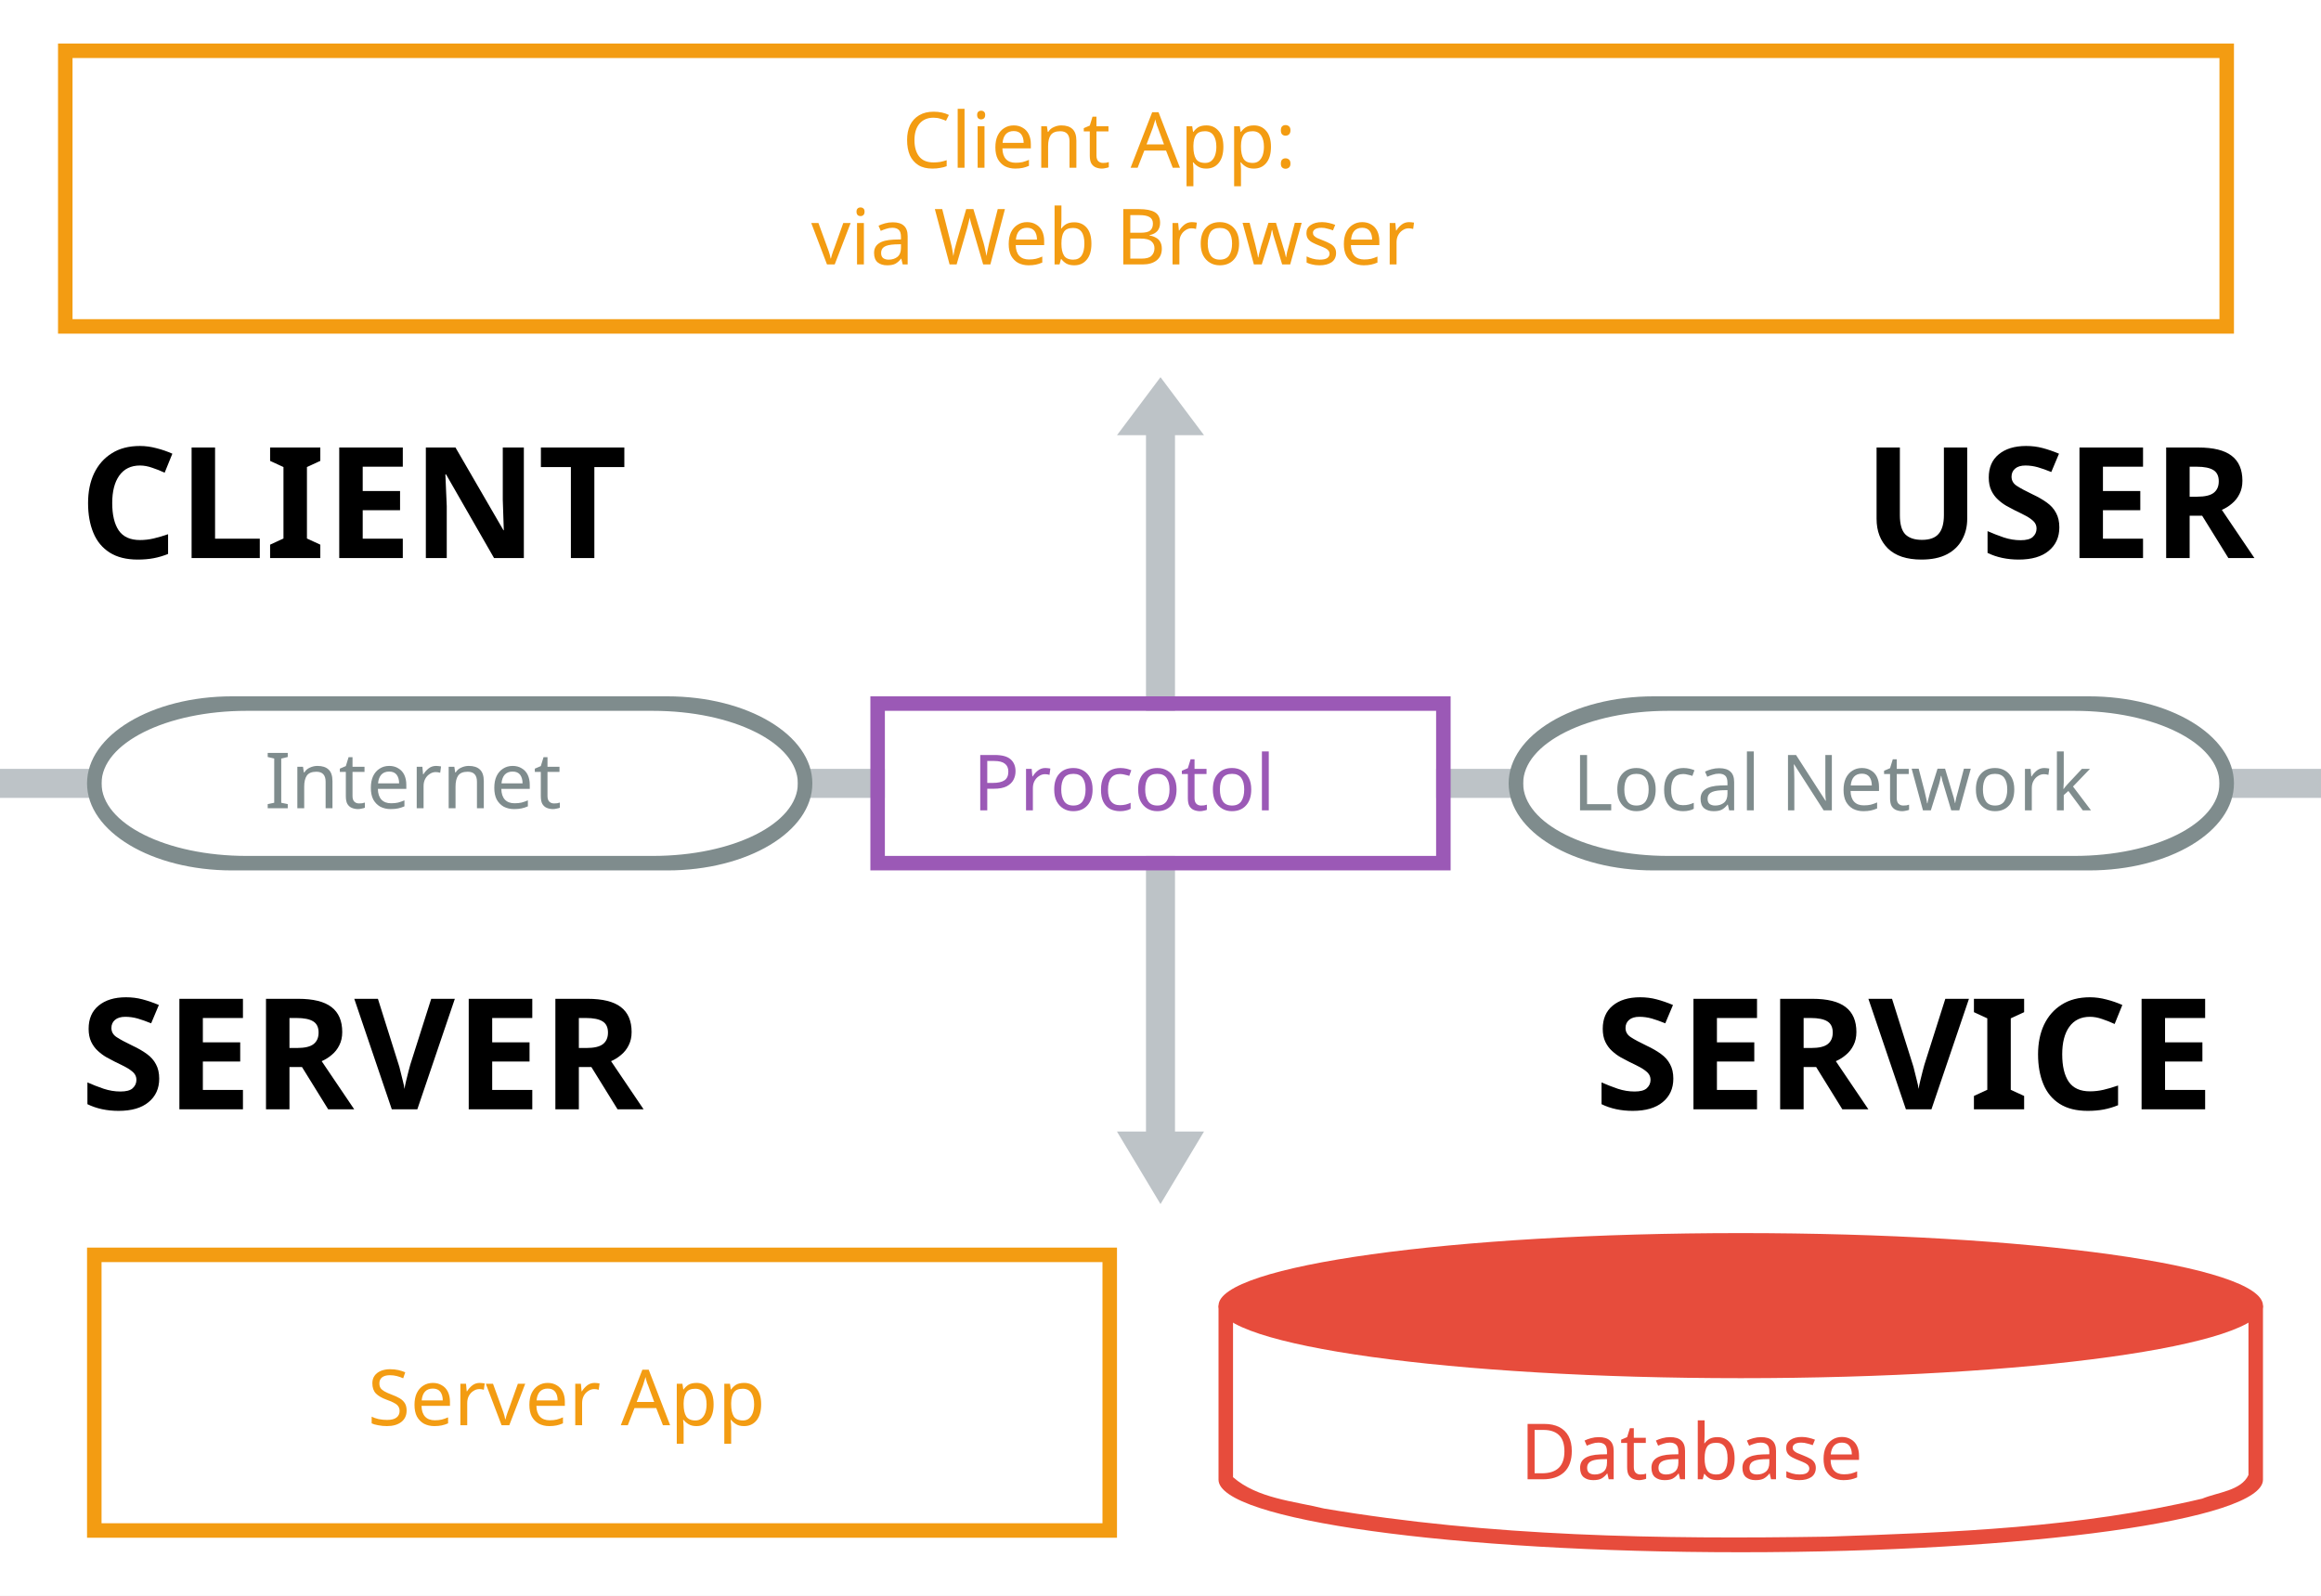
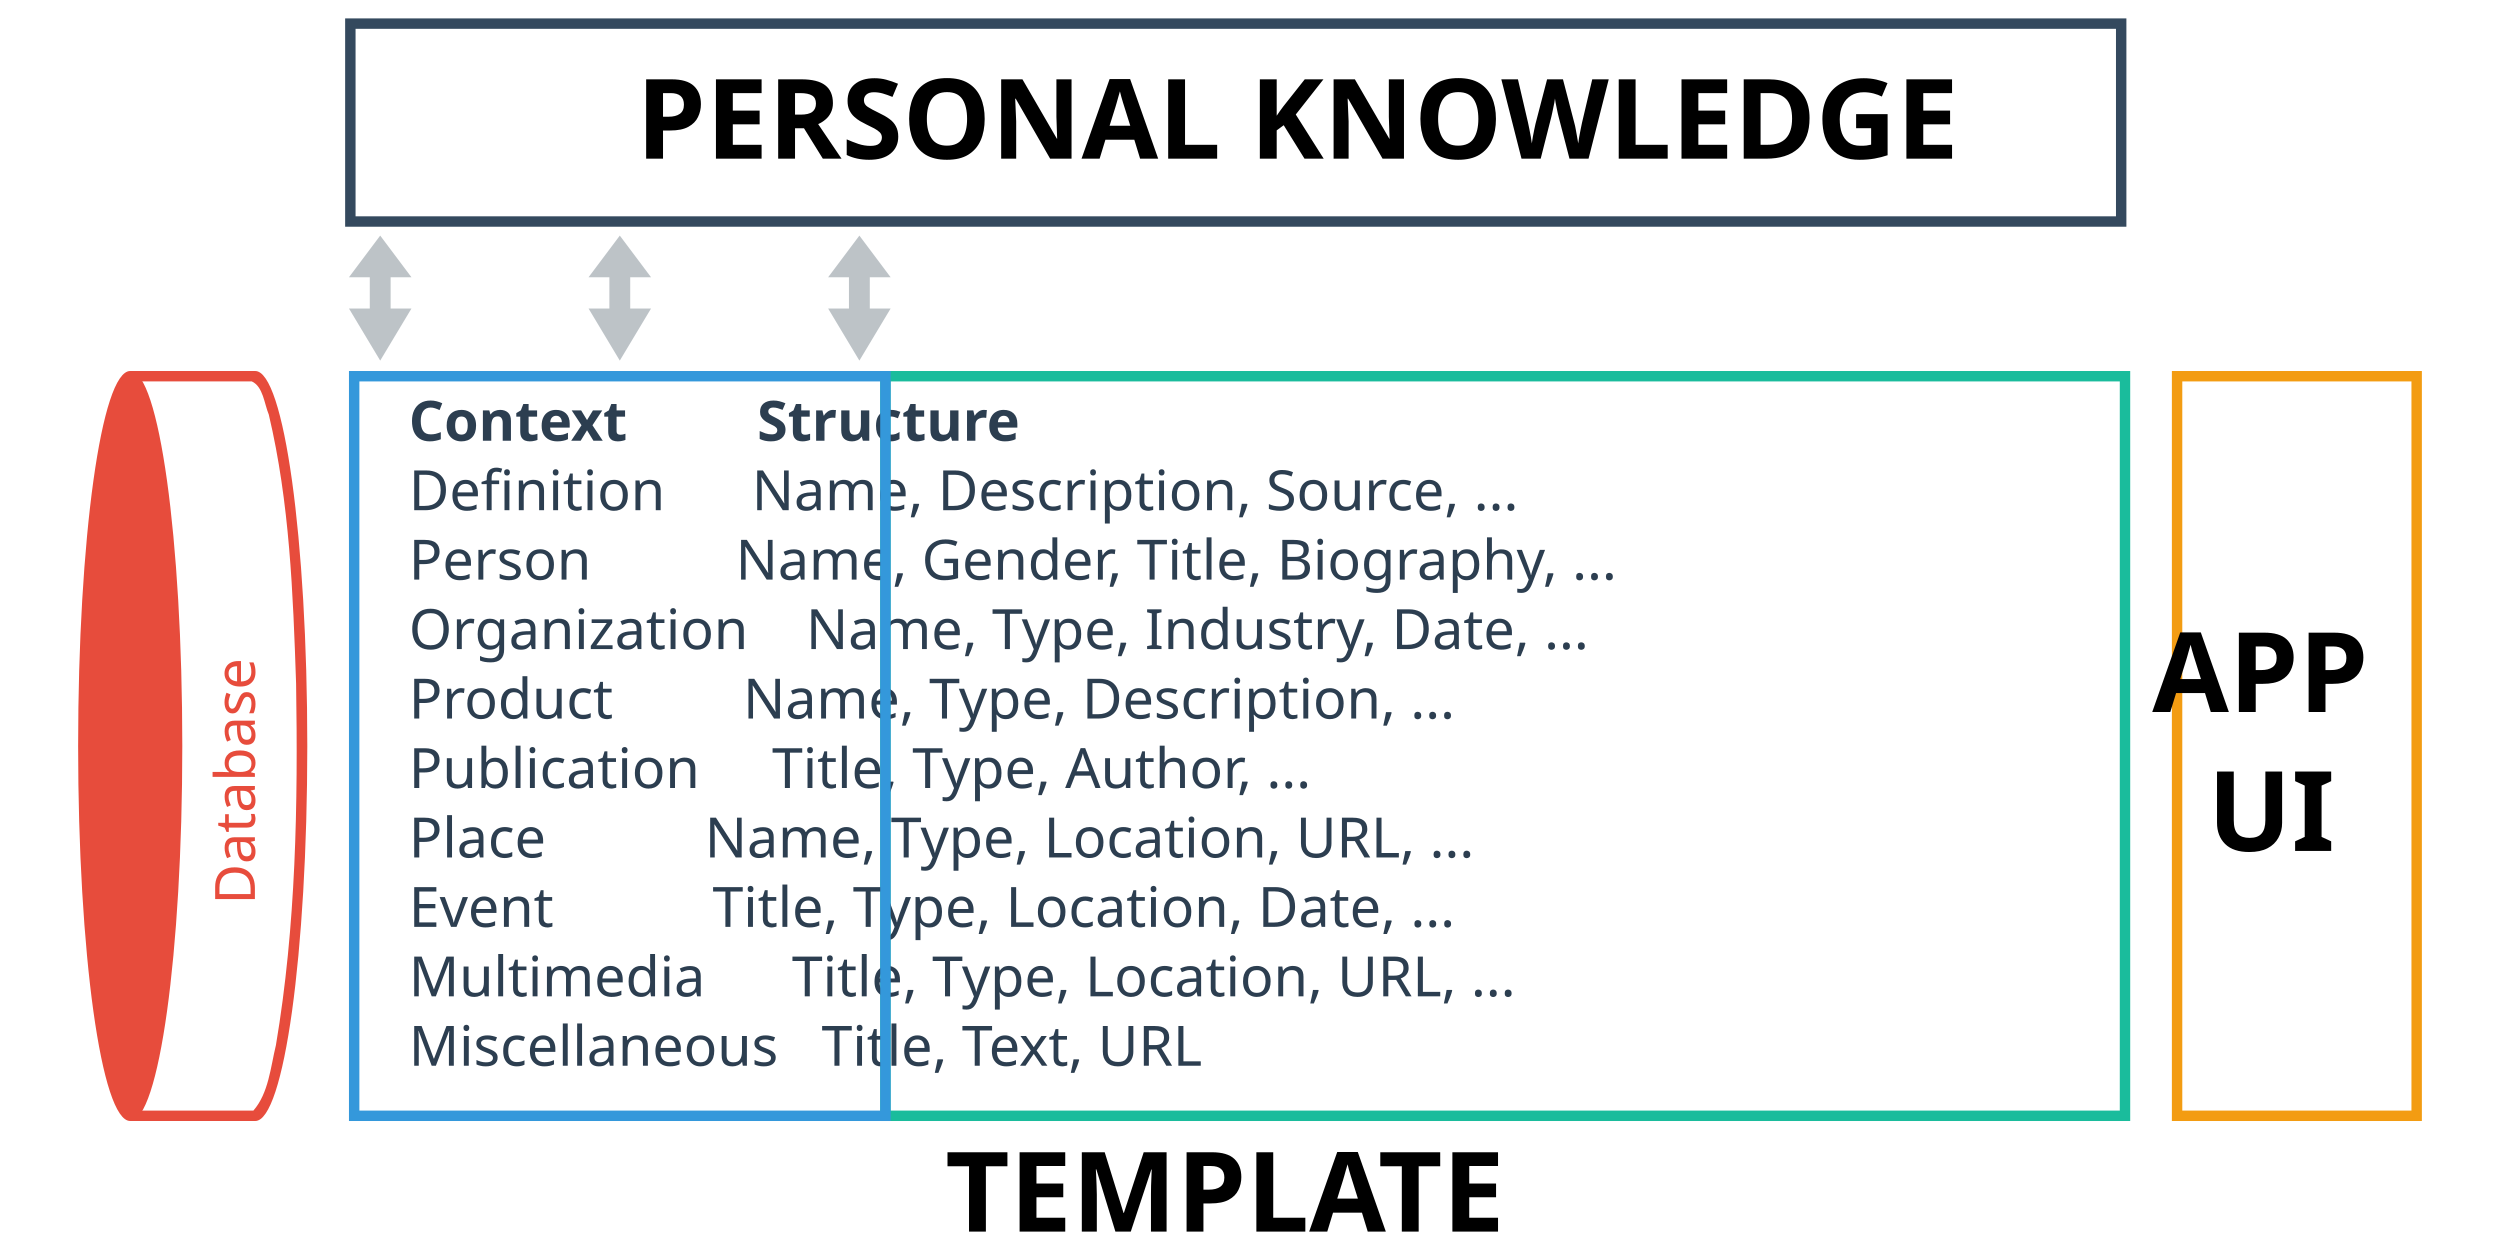
- <svg xmlns="http://www.w3.org/2000/svg" width="800" height="550" viewBox="0 0 211.667 145.521" id="svg2" version="1.1">
+ <svg xmlns="http://www.w3.org/2000/svg" width="1200" height="600" viewBox="0 0 317.5 158.75" id="svg2" version="1.1">
  <defs id="defs4">
    <marker orient="auto" refY="0" refX="0" id="TriangleInS" style="overflow:visible">
      <path id="path4570" d="m 5.77,0 -8.65,5 0,-10 8.65,5 z" style="fill-rule:evenodd;stroke:#000000;stroke-width:1pt" transform="scale(-0.2)" />
    </marker>
    <marker orient="auto" refY="0" refX="0" id="TriangleOutS" style="overflow:visible">
      <path id="path4579" d="m 5.77,0 -8.65,5 0,-10 8.65,5 z" style="fill:#000000;fill-opacity:1;fill-rule:evenodd;stroke:#000000;stroke-width:1pt;stroke-opacity:1" transform="scale(0.2)" />
    </marker>
    <marker orient="auto" refY="0" refX="0" id="TriangleOutM" style="overflow:visible">
      <path id="path4576" d="m 5.77,0 -8.65,5 0,-10 8.65,5 z" style="fill:#000000;fill-opacity:1;fill-rule:evenodd;stroke:#000000;stroke-width:1pt;stroke-opacity:1" transform="scale(0.4)" />
    </marker>
    <marker style="overflow:visible" id="marker8188" refX="0" refY="0" orient="auto">
      <path transform="scale(-0.2)" style="fill:#000000;fill-opacity:1;fill-rule:evenodd;stroke:#000000;stroke-width:1pt;stroke-opacity:1" d="m 5.77,0 -8.65,5 0,-10 8.65,5 z" id="path8190" />
    </marker>
    <marker orient="auto" refY="0" refX="0" id="marker7890" style="overflow:visible">
      <path id="path7892" style="fill:#000000;fill-opacity:1;fill-rule:evenodd;stroke:#000000;stroke-width:0.625;stroke-linejoin:round;stroke-opacity:1" d="M 8.719,4.034 -2.207,0.016 8.719,-4.002 c -1.745,2.372 -1.735,5.617 -6e-7,8.035 z" transform="matrix(-0.3,0,0,-0.3,0.69,0)" />
    </marker>
    <marker orient="auto" refY="0" refX="0" id="marker7748" style="overflow:visible">
      <path id="path7750" style="fill:#000000;fill-opacity:1;fill-rule:evenodd;stroke:#000000;stroke-width:0.625;stroke-linejoin:round;stroke-opacity:1" d="M 8.719,4.034 -2.207,0.016 8.719,-4.002 c -1.745,2.372 -1.735,5.617 -6e-7,8.035 z" transform="matrix(-0.3,0,0,-0.3,0.69,0)" />
    </marker>
    <marker orient="auto" refY="0" refX="0" id="Arrow2Send" style="overflow:visible">
      <path id="path4464" style="fill:#000000;fill-opacity:1;fill-rule:evenodd;stroke:#000000;stroke-width:0.625;stroke-linejoin:round;stroke-opacity:1" d="M 8.719,4.034 -2.207,0.016 8.719,-4.002 c -1.745,2.372 -1.735,5.617 -6e-7,8.035 z" transform="matrix(-0.3,0,0,-0.3,0.69,0)" />
    </marker>
    <marker style="overflow:visible" id="marker7472" refX="0" refY="0" orient="auto">
      <path transform="scale(-0.2)" style="fill:#000000;fill-opacity:1;fill-rule:evenodd;stroke:#000000;stroke-width:1pt;stroke-opacity:1" d="m 5.77,0 -8.65,5 0,-10 8.65,5 z" id="path7474" />
    </marker>
    <marker style="overflow:visible" id="marker7198" refX="0" refY="0" orient="auto">
      <path transform="scale(-0.2)" style="fill:#000000;fill-opacity:1;fill-rule:evenodd;stroke:#000000;stroke-width:1pt;stroke-opacity:1" d="m 5.77,0 -8.65,5 0,-10 8.65,5 z" id="path7200" />
    </marker>
    <marker orient="auto" refY="0" refX="0" id="marker6718" style="overflow:visible">
      <path id="path6720" d="M 0,0 5,-5 -12.5,0 5,5 0,0 Z" style="fill:#000000;fill-opacity:1;fill-rule:evenodd;stroke:#000000;stroke-width:1pt;stroke-opacity:1" transform="matrix(0.8,0,0,0.8,10,0)" />
    </marker>
    <marker orient="auto" refY="0" refX="0" id="EmptyTriangleInS" style="overflow:visible">
      <path id="path4588" d="m 5.77,0 -8.65,5 0,-10 8.65,5 z" style="fill:#ffffff;fill-rule:evenodd;stroke:#000000;stroke-width:1pt;stroke-opacity:1" transform="matrix(-0.2,0,0,-0.2,0.6,0)" />
    </marker>
    <marker orient="auto" refY="0" refX="0" id="marker5536" style="overflow:visible">
      <path id="path5538" d="M 0,0 5,-5 -12.5,0 5,5 0,0 Z" style="fill:#000000;fill-opacity:1;fill-rule:evenodd;stroke:#000000;stroke-width:1pt;stroke-opacity:1" transform="matrix(0.2,0,0,0.2,1.2,0)" />
    </marker>
    <marker orient="auto" refY="0" refX="0" id="Arrow1Mstart" style="overflow:visible">
      <path id="path4437" d="M 0,0 5,-5 -12.5,0 5,5 0,0 Z" style="fill:#000000;fill-opacity:1;fill-rule:evenodd;stroke:#000000;stroke-width:1pt;stroke-opacity:1" transform="matrix(0.4,0,0,0.4,4,0)" />
    </marker>
    <marker orient="auto-start-reverse" refY="3" refX="5" id="marker5158">
      <path id="path5160" d="M 10,3 0,6 0,0 Z" style="fill:context-stroke;stroke:#000000;stroke-opacity:1" />
    </marker>
    <marker orient="auto-start-reverse" refY="3" refX="5" id="ExperimentalArrow">
      <path id="path4684" d="M 10,3 0,6 0,0 Z" style="fill:context-stroke;stroke:#007ba7;stroke-opacity:1" />
    </marker>
    <marker orient="auto" refY="0" refX="0" id="marker4970" style="overflow:visible">
      <path id="path4972" d="M 0,0 5,-5 -12.5,0 5,5 0,0 Z" style="fill:#007ba7;fill-opacity:1;fill-rule:evenodd;stroke:#007ba7;stroke-width:1pt;stroke-opacity:1" transform="matrix(0.8,0,0,0.8,10,0)" />
    </marker>
    <marker orient="auto" refY="0" refX="0" id="Arrow1Send" style="overflow:visible">
      <path id="path4446" d="M 0,0 5,-5 -12.5,0 5,5 0,0 Z" style="fill:#000000;fill-opacity:1;fill-rule:evenodd;stroke:#000000;stroke-width:1pt;stroke-opacity:1" transform="matrix(-0.2,0,0,-0.2,-1.2,0)" />
    </marker>
    <marker orient="auto" refY="0" refX="0" id="Arrow2Lstart" style="overflow:visible">
      <path id="path4449" style="fill:#007ba7;fill-opacity:1;fill-rule:evenodd;stroke:#007ba7;stroke-width:0.625;stroke-linejoin:round;stroke-opacity:1" d="M 8.719,4.034 -2.207,0.016 8.719,-4.002 c -1.745,2.372 -1.735,5.617 -6e-7,8.035 z" transform="matrix(1.1,0,0,1.1,1.1,0)" />
    </marker>
    <marker orient="auto" refY="0" refX="0" id="marker4776" style="overflow:visible">
      <path id="path4778" d="M 0,0 5,-5 -12.5,0 5,5 0,0 Z" style="fill:#007ba7;fill-opacity:1;fill-rule:evenodd;stroke:#007ba7;stroke-width:1pt;stroke-opacity:1" transform="matrix(0.8,0,0,0.8,10,0)" />
    </marker>
    <marker orient="auto" refY="0" refX="0" id="marker4748" style="overflow:visible">
      <path id="path4750" d="M 0,0 5,-5 -12.5,0 5,5 0,0 Z" style="fill:#007ba7;fill-opacity:1;fill-rule:evenodd;stroke:#007ba7;stroke-width:1pt;stroke-opacity:1" transform="matrix(0.8,0,0,0.8,10,0)" />
    </marker>
    <marker orient="auto" refY="0" refX="0" id="Arrow1Sstart" style="overflow:visible">
      <path id="path4443" d="M 0,0 5,-5 -12.5,0 5,5 0,0 Z" style="fill:#007ba7;fill-opacity:1;fill-rule:evenodd;stroke:#007ba7;stroke-width:1pt;stroke-opacity:1" transform="matrix(0.2,0,0,0.2,1.2,0)" />
    </marker>
    <marker orient="auto" refY="0" refX="0" id="Arrow1Lstart" style="overflow:visible">
      <path id="path4431" d="M 0,0 5,-5 -12.5,0 5,5 0,0 Z" style="fill:#007ba7;fill-opacity:1;fill-rule:evenodd;stroke:#007ba7;stroke-width:1pt;stroke-opacity:1" transform="matrix(0.8,0,0,0.8,10,0)" />
    </marker>
  </defs>
-   <g id="layer2" style="display:inline" transform="translate(0,-277.8125)">
-     <rect style="display:inline;opacity:1;fill:#ffffff;fill-opacity:1;fill-rule:nonzero;stroke:none;stroke-width:17.751;stroke-linecap:butt;stroke-linejoin:miter;stroke-miterlimit:4;stroke-dasharray:none;stroke-dashoffset:0;stroke-opacity:1" id="rect10940" width="211.667" height="145.521" x="7.1444424e-07" y="277.812" />
+   <g id="layer2" style="display:inline" transform="translate(0,-264.5833)">
+     <rect style="display:inline;opacity:1;fill:#ffffff;fill-opacity:1;fill-rule:nonzero;stroke:none;stroke-width:22.708;stroke-linecap:butt;stroke-linejoin:miter;stroke-miterlimit:4;stroke-dasharray:none;stroke-dashoffset:0;stroke-opacity:1" id="rect10940" width="317.5" height="158.75" x="4.9999999e-06" y="264.583" />
  </g>
-   <g id="layer1" transform="translate(0,-151.4792)" style="display:inline">
-     <g style="display:inline" id="g4931-3" transform="translate(97.89583,50.27087)" />
-     <g id="g10187" transform="translate(-50.27083,-26.45836)" style="fill:#e74c3c" />
+   <g id="layer1" transform="translate(0,-138.25)" style="display:inline">
    <flowRoot xml:space="preserve" id="flowRoot10127" style="font-style:normal;font-weight:normal;font-size:20px;line-height:125%;font-family:Sans;letter-spacing:0px;word-spacing:0px;fill:#000000;fill-opacity:1;stroke:none;stroke-width:1px;stroke-linecap:butt;stroke-linejoin:miter;stroke-opacity:1" transform="translate(8.3333332e-7,103.1876)">
      <flowRegion id="flowRegion10129">
        <rect id="rect10131" width="142.562" height="254.69" x="217.443" y="920.309" />
      </flowRegion>
      <flowPara id="flowPara10133" />
    </flowRoot>
-     <g id="g9845" transform="translate(1.165494,187.0009)" style="fill:#f39c12">
-       <text xml:space="preserve" style="font-style:normal;font-variant:normal;font-weight:normal;font-stretch:normal;font-size:4.939px;line-height:125%;font-family:'Open Sans';-inkscape-font-specification:'Open Sans';letter-spacing:0px;word-spacing:0px;display:inline;fill:#f39c12;fill-opacity:1;stroke:none;stroke-width:0.265px;stroke-linecap:butt;stroke-linejoin:miter;stroke-opacity:1" x="104.846" y="-20.225" id="text4192-1-4-71-1-3-4-5-3">
-         <tspan id="tspan4350" x="104.846" y="-20.225" style="font-style:normal;font-variant:normal;font-weight:500;font-stretch:normal;font-size:7.056px;font-family:'Source Code Pro';-inkscape-font-specification:'Source Code Pro Medium';text-align:center;text-anchor:middle;fill:#f39c12;stroke-width:0.265px">Client App:</tspan>
-         <tspan id="tspan4354" x="104.846" y="-11.406" style="font-style:normal;font-variant:normal;font-weight:500;font-stretch:normal;font-size:7.056px;font-family:'Source Code Pro';-inkscape-font-specification:'Source Code Pro Medium';text-align:center;text-anchor:middle;fill:#f39c12;stroke-width:0.265px">via Web Browser</tspan>
-       </text>
-       <path id="rect4274-0" d="m 4.126,-31.553 0,26.458 198.438,0 0,-26.458 z m 1.323,1.323 195.792,0 0,23.813 -195.792,0 z" style="color:#000000;font-style:normal;font-variant:normal;font-weight:normal;font-stretch:normal;font-size:medium;line-height:normal;font-family:sans-serif;text-indent:0;text-align:start;text-decoration:none;text-decoration-line:none;text-decoration-style:solid;text-decoration-color:#000000;letter-spacing:normal;word-spacing:normal;text-transform:none;direction:ltr;block-progression:tb;writing-mode:lr-tb;baseline-shift:baseline;text-anchor:start;white-space:normal;shape-padding:0;clip-rule:nonzero;display:inline;overflow:visible;visibility:visible;opacity:1;isolation:auto;mix-blend-mode:normal;color-interpolation:sRGB;color-interpolation-filters:linearRGB;solid-color:#000000;solid-opacity:1;fill:#f39c12;fill-opacity:1;fill-rule:nonzero;stroke:none;stroke-width:1.282;stroke-linecap:butt;stroke-linejoin:miter;stroke-miterlimit:10;stroke-dasharray:none;stroke-dashoffset:0;stroke-opacity:1;color-rendering:auto;image-rendering:auto;shape-rendering:auto;text-rendering:auto;enable-background:accumulate" />
-     </g>
-     <text id="text10511" y="202.367" x="7.218" style="font-style:normal;font-weight:normal;font-size:5.292px;line-height:125%;font-family:Sans;letter-spacing:0px;word-spacing:0px;fill:#000000;fill-opacity:1;stroke:none;stroke-width:0.265px;stroke-linecap:butt;stroke-linejoin:miter;stroke-opacity:1" xml:space="preserve">
-       <tspan style="font-style:normal;font-variant:normal;font-weight:900;font-stretch:normal;font-size:14.111px;font-family:'Source Code Pro';-inkscape-font-specification:'Source Code Pro Heavy';stroke-width:0.265px" y="202.367" x="7.218" id="tspan10513">CLIENT</tspan>
+     <path id="path7112" d="m 48.286,168.17 -3.969,5.292 2.645,0 0,3.969 -2.645,0 3.969,6.615 3.969,-6.615 -2.646,0 1e-5,-3.969 2.646,0 z" style="color:#000000;font-style:normal;font-variant:normal;font-weight:normal;font-stretch:normal;font-size:medium;line-height:normal;font-family:sans-serif;text-indent:0;text-align:start;text-decoration:none;text-decoration-line:none;text-decoration-style:solid;text-decoration-color:#000000;letter-spacing:normal;word-spacing:normal;text-transform:none;direction:ltr;block-progression:tb;writing-mode:lr-tb;baseline-shift:baseline;text-anchor:start;white-space:normal;shape-padding:0;clip-rule:nonzero;display:inline;overflow:visible;visibility:visible;opacity:1;isolation:auto;mix-blend-mode:normal;color-interpolation:sRGB;color-interpolation-filters:linearRGB;solid-color:#000000;solid-opacity:1;fill:#bdc3c7;fill-opacity:1;fill-rule:evenodd;stroke:none;stroke-width:2.646;stroke-linecap:butt;stroke-linejoin:miter;stroke-miterlimit:4;stroke-dasharray:none;stroke-dashoffset:0;stroke-opacity:1;color-rendering:auto;image-rendering:auto;shape-rendering:auto;text-rendering:auto;enable-background:accumulate" />
+     <path style="color:#000000;font-style:normal;font-variant:normal;font-weight:normal;font-stretch:normal;font-size:medium;line-height:normal;font-family:sans-serif;text-indent:0;text-align:start;text-decoration:none;text-decoration-line:none;text-decoration-style:solid;text-decoration-color:#000000;letter-spacing:normal;word-spacing:normal;text-transform:none;direction:ltr;block-progression:tb;writing-mode:lr-tb;baseline-shift:baseline;text-anchor:start;white-space:normal;shape-padding:0;clip-rule:nonzero;display:inline;overflow:visible;visibility:visible;opacity:1;isolation:auto;mix-blend-mode:normal;color-interpolation:sRGB;color-interpolation-filters:linearRGB;solid-color:#000000;solid-opacity:1;fill:#1abc9c;fill-opacity:1;fill-rule:nonzero;stroke:none;stroke-width:1.282;stroke-linecap:butt;stroke-linejoin:miter;stroke-miterlimit:10;stroke-dasharray:none;stroke-dashoffset:0;stroke-opacity:1;color-rendering:auto;image-rendering:auto;shape-rendering:auto;text-rendering:auto;enable-background:accumulate" d="m 111.786,185.368 0,95.25 158.75,0 0,-95.25 z m 1.323,1.323 156.104,0 0,92.604 -156.104,0 z" id="rect4274-0-7-3" />
+     <text id="text4192-1-4-71-1-3-4-5-3" y="194.226" x="51.917" style="font-style:normal;font-variant:normal;font-weight:normal;font-stretch:normal;font-size:4.939px;line-height:125%;font-family:'Open Sans';-inkscape-font-specification:'Open Sans';letter-spacing:0px;word-spacing:0px;display:inline;fill:#2c3e50;fill-opacity:1;stroke:none;stroke-width:0.265px;stroke-linecap:butt;stroke-linejoin:miter;stroke-opacity:1" xml:space="preserve">
+       <tspan style="font-style:normal;font-variant:normal;font-weight:bold;font-stretch:normal;font-size:7.056px;font-family:'Source Code Pro';-inkscape-font-specification:'Source Code Pro Medium';text-align:start;text-anchor:start;fill:#2c3e50;stroke-width:0.265px" y="194.226" x="51.917" id="tspan4369">Context         Structure</tspan>
+       <tspan style="font-style:normal;font-variant:normal;font-weight:normal;font-stretch:normal;font-size:7.056px;font-family:'Source Code Pro';-inkscape-font-specification:'Source Code Pro Medium';text-align:start;text-anchor:start;fill:#2c3e50;stroke-width:0.265px" y="203.045" x="51.917" id="tspan4351">Definition      Name, Description, Source, ...</tspan>
+       <tspan style="font-style:normal;font-variant:normal;font-weight:normal;font-stretch:normal;font-size:7.056px;font-family:'Source Code Pro';-inkscape-font-specification:'Source Code Pro Medium';text-align:start;text-anchor:start;fill:#2c3e50;stroke-width:0.265px" y="211.865" x="51.917" id="tspan4373">Person          Name, Gender, Title, Biography, ...</tspan>
+       <tspan style="font-style:normal;font-variant:normal;font-weight:normal;font-stretch:normal;font-size:7.056px;font-family:'Source Code Pro';-inkscape-font-specification:'Source Code Pro Medium';text-align:start;text-anchor:start;fill:#2c3e50;stroke-width:0.265px" y="220.684" x="51.917" id="tspan4377">Organization    Name, Type, Industry, Date, ...</tspan>
+       <tspan style="font-style:normal;font-variant:normal;font-weight:normal;font-stretch:normal;font-size:7.056px;font-family:'Source Code Pro';-inkscape-font-specification:'Source Code Pro Medium';text-align:start;text-anchor:start;fill:#2c3e50;stroke-width:0.265px" y="229.504" x="51.917" id="tspan4381">Product         Name, Type, Description, ...</tspan>
+       <tspan style="font-style:normal;font-variant:normal;font-weight:normal;font-stretch:normal;font-size:7.056px;font-family:'Source Code Pro';-inkscape-font-specification:'Source Code Pro Medium';text-align:start;text-anchor:start;fill:#2c3e50;stroke-width:0.265px" y="238.323" x="51.917" id="tspan4385">Publication     Title, Type, Author, ...</tspan>
+       <tspan style="font-style:normal;font-variant:normal;font-weight:normal;font-stretch:normal;font-size:7.056px;font-family:'Source Code Pro';-inkscape-font-specification:'Source Code Pro Medium';text-align:start;text-anchor:start;fill:#2c3e50;stroke-width:0.265px" y="247.143" x="51.917" id="tspan4389">Place           Name, Type, Location, URL, ...</tspan>
+       <tspan style="font-style:normal;font-variant:normal;font-weight:normal;font-stretch:normal;font-size:7.056px;font-family:'Source Code Pro';-inkscape-font-specification:'Source Code Pro Medium';text-align:start;text-anchor:start;fill:#2c3e50;stroke-width:0.265px" y="255.962" x="51.917" id="tspan4393">Event           Title, Type, Location, Date, ...</tspan>
+       <tspan style="font-style:normal;font-variant:normal;font-weight:normal;font-stretch:normal;font-size:7.056px;font-family:'Source Code Pro';-inkscape-font-specification:'Source Code Pro Medium';text-align:start;text-anchor:start;fill:#2c3e50;stroke-width:0.265px" y="264.781" x="51.917" id="tspan4397">Multimedia      Title, Type, Location, URL, ...</tspan>
+       <tspan style="font-style:normal;font-variant:normal;font-weight:normal;font-stretch:normal;font-size:7.056px;font-family:'Source Code Pro';-inkscape-font-specification:'Source Code Pro Medium';text-align:start;text-anchor:start;fill:#2c3e50;stroke-width:0.265px" y="273.601" x="51.917" id="tspan4401">Miscellaneous   Title, Text, URL</tspan>
+       <tspan style="font-style:normal;font-variant:normal;font-weight:normal;font-stretch:normal;font-size:7.056px;font-family:'Source Code Pro';-inkscape-font-specification:'Source Code Pro Medium';text-align:start;text-anchor:start;fill:#2c3e50;stroke-width:0.265px" y="282.42" x="51.917" id="tspan4403" />
    </text>
-     <text id="text10511-8" y="252.638" x="7.317" style="font-style:normal;font-weight:normal;font-size:5.292px;line-height:125%;font-family:Sans;letter-spacing:0px;word-spacing:0px;display:inline;fill:#000000;fill-opacity:1;stroke:none;stroke-width:0.265px;stroke-linecap:butt;stroke-linejoin:miter;stroke-opacity:1" xml:space="preserve">
-       <tspan style="font-style:normal;font-variant:normal;font-weight:900;font-stretch:normal;font-size:14.111px;font-family:'Source Code Pro';-inkscape-font-specification:'Source Code Pro Heavy';stroke-width:0.265px" y="252.638" x="7.317" id="tspan10513-8">SERVER</tspan>
-     </text>
-     <text id="text4192-1-4-71-1-3-7-5-0" y="225.375" x="170.288" style="font-style:normal;font-variant:normal;font-weight:normal;font-stretch:normal;font-size:4.939px;line-height:125%;font-family:'Open Sans';-inkscape-font-specification:'Open Sans';letter-spacing:0px;word-spacing:0px;display:inline;fill:#7f8c8d;fill-opacity:1;stroke:none;stroke-width:0.265px;stroke-linecap:butt;stroke-linejoin:miter;stroke-opacity:1" xml:space="preserve">
-       <tspan id="tspan4682-24-4" style="font-style:normal;font-variant:normal;font-weight:500;font-stretch:normal;font-size:7.056px;font-family:'Source Code Pro';-inkscape-font-specification:'Source Code Pro Medium';text-align:center;text-anchor:middle;fill:#7f8c8d;stroke-width:0.265px" y="225.375" x="170.288">Local Network</tspan>
-     </text>
-     <path style="color:#000000;font-style:normal;font-variant:normal;font-weight:normal;font-stretch:normal;font-size:medium;line-height:normal;font-family:sans-serif;text-indent:0;text-align:start;text-decoration:none;text-decoration-line:none;text-decoration-style:solid;text-decoration-color:#000000;letter-spacing:normal;word-spacing:normal;text-transform:none;direction:ltr;block-progression:tb;writing-mode:lr-tb;baseline-shift:baseline;text-anchor:start;white-space:normal;shape-padding:0;clip-rule:nonzero;display:inline;overflow:visible;visibility:visible;opacity:1;isolation:auto;mix-blend-mode:normal;color-interpolation:sRGB;color-interpolation-filters:linearRGB;solid-color:#000000;solid-opacity:1;fill:#bdc3c7;fill-opacity:1;fill-rule:evenodd;stroke:none;stroke-width:2.646;stroke-linecap:butt;stroke-linejoin:miter;stroke-miterlimit:4;stroke-dasharray:none;stroke-dashoffset:0;stroke-opacity:1;color-rendering:auto;image-rendering:auto;shape-rendering:auto;text-rendering:auto;enable-background:accumulate" d="m 2.0909091e-6,221.594 0,2.646 9.26,0 0,-2.646 z m 72.76,0 0,2.646 66.146,0 0,-2.646 z m 129.646,0 0,2.646 9.26,0 0,-2.646 z" id="path3658-2-5-6" />
-     <g id="g9451" style="fill:#bdc3c7" transform="translate(2.0909091e-6,84.66665)">
-       <path style="color:#000000;font-style:normal;font-variant:normal;font-weight:normal;font-stretch:normal;font-size:medium;line-height:normal;font-family:sans-serif;text-indent:0;text-align:start;text-decoration:none;text-decoration-line:none;text-decoration-style:solid;text-decoration-color:#000000;letter-spacing:normal;word-spacing:normal;text-transform:none;direction:ltr;block-progression:tb;writing-mode:lr-tb;baseline-shift:baseline;text-anchor:start;white-space:normal;shape-padding:0;clip-rule:nonzero;display:inline;overflow:visible;visibility:visible;opacity:1;isolation:auto;mix-blend-mode:normal;color-interpolation:sRGB;color-interpolation-filters:linearRGB;solid-color:#000000;solid-opacity:1;fill:#bdc3c7;fill-opacity:1;fill-rule:evenodd;stroke:none;stroke-width:10;stroke-linecap:butt;stroke-linejoin:miter;stroke-miterlimit:4;stroke-dasharray:none;stroke-dashoffset:0;stroke-opacity:1;color-rendering:auto;image-rendering:auto;shape-rendering:auto;text-rendering:auto;enable-background:accumulate" d="m 400,460 -15,20 9.998,0 -1e-5,240 -9.998,0 15,25 15,-25 -10,0 10e-6,-240 10,0 z" transform="matrix(0.2645833,0,0,0.2645833,0,-20.50002)" id="path7112" />
-     </g>
-     <path style="opacity:1;fill:#7f8c8d;fill-opacity:1;fill-rule:nonzero;stroke:none;stroke-width:1.775;stroke-linecap:butt;stroke-linejoin:miter;stroke-miterlimit:4;stroke-dasharray:none;stroke-dashoffset:0;stroke-opacity:1" d="m 21.167,214.979 c -7.329,0 -13.229,3.54 -13.229,7.938 0,4.397 5.9,7.937 13.229,7.937 l 39.688,0 c 7.329,0 13.229,-3.54 13.229,-7.937 0,-4.397 -5.9,-7.938 -13.229,-7.938 z m 1.323,1.323 37.042,0 c 7.329,0 13.229,2.95 13.229,6.615 0,3.664 -5.9,6.615 -13.229,6.615 l -37.042,0 c -7.329,0 -13.229,-2.95 -13.229,-6.615 0,-3.664 5.9,-6.615 13.229,-6.615 z" id="rect4832-5-2" />
-     <text id="text4192-1-4-71-1-3-7-5" y="225.185" x="40.879" style="font-style:normal;font-variant:normal;font-weight:normal;font-stretch:normal;font-size:4.939px;line-height:125%;font-family:'Open Sans';-inkscape-font-specification:'Open Sans';letter-spacing:0px;word-spacing:0px;display:inline;fill:#7f8c8d;fill-opacity:1;stroke:none;stroke-width:0.265px;stroke-linecap:butt;stroke-linejoin:miter;stroke-opacity:1" xml:space="preserve">
-       <tspan id="tspan4682-24" style="font-style:normal;font-variant:normal;font-weight:500;font-stretch:normal;font-size:7.056px;font-family:'Source Code Pro';-inkscape-font-specification:'Source Code Pro Medium';text-align:center;text-anchor:middle;fill:#7f8c8d;stroke-width:0.265px" y="225.185" x="40.879">Internet</tspan>
-     </text>
-     <path style="display:inline;opacity:1;fill:#7f8c8d;fill-opacity:1;fill-rule:nonzero;stroke:none;stroke-width:1.775;stroke-linecap:butt;stroke-linejoin:miter;stroke-miterlimit:4;stroke-dasharray:none;stroke-dashoffset:0;stroke-opacity:1" d="m 150.813,214.979 c -7.329,0 -13.229,3.54 -13.229,7.938 0,4.397 5.9,7.937 13.229,7.937 l 39.687,0 c 7.329,0 13.229,-3.54 13.229,-7.937 0,-4.397 -5.9,-7.938 -13.229,-7.938 z m 1.323,1.323 37.042,0 c 7.329,0 13.229,2.95 13.229,6.615 0,3.664 -5.9,6.615 -13.229,6.615 l -37.042,0 c -7.329,0 -13.229,-2.95 -13.229,-6.615 0,-3.664 5.9,-6.615 13.229,-6.615 z" id="rect4832-5-2-2" />
-     <path style="opacity:1;fill:#ffffff;fill-opacity:1;fill-rule:nonzero;stroke:none;stroke-width:2.646;stroke-linecap:butt;stroke-linejoin:miter;stroke-miterlimit:4;stroke-dasharray:none;stroke-dashoffset:0;stroke-opacity:1" d="m 80.698,216.302 50.271,0 0,13.229 -50.271,0 z" id="rect10203" />
-     <path id="rect4274-1-0-4-1" d="m 79.375,214.979 0,15.875 52.917,0 0,-15.875 -26.458,0 z m 1.323,1.323 25.135,0 25.135,0 0,13.229 -50.271,0 z" style="color:#000000;font-style:normal;font-variant:normal;font-weight:normal;font-stretch:normal;font-size:medium;line-height:normal;font-family:sans-serif;text-indent:0;text-align:start;text-decoration:none;text-decoration-line:none;text-decoration-style:solid;text-decoration-color:#000000;letter-spacing:normal;word-spacing:normal;text-transform:none;direction:ltr;block-progression:tb;writing-mode:lr-tb;baseline-shift:baseline;text-anchor:start;white-space:normal;shape-padding:0;clip-rule:nonzero;display:inline;overflow:visible;visibility:visible;opacity:1;isolation:auto;mix-blend-mode:normal;color-interpolation:sRGB;color-interpolation-filters:linearRGB;solid-color:#000000;solid-opacity:1;fill:#9b59b6;fill-opacity:1;fill-rule:nonzero;stroke:none;stroke-width:1.282;stroke-linecap:butt;stroke-linejoin:miter;stroke-miterlimit:10;stroke-dasharray:none;stroke-dashoffset:0;stroke-opacity:1;color-rendering:auto;image-rendering:auto;shape-rendering:auto;text-rendering:auto;enable-background:accumulate" />
-     <text xml:space="preserve" style="font-style:normal;font-variant:normal;font-weight:normal;font-stretch:normal;font-size:4.939px;line-height:125%;font-family:'Open Sans';-inkscape-font-specification:'Open Sans';letter-spacing:0px;word-spacing:0px;display:inline;fill:#9b59b6;fill-opacity:1;stroke:none;stroke-width:0.265px;stroke-linecap:butt;stroke-linejoin:miter;stroke-opacity:1" x="105.716" y="225.376" id="text4192-1-4-71-1-3-4-4-3">
-       <tspan x="105.716" y="225.376" style="font-style:normal;font-variant:normal;font-weight:500;font-stretch:normal;font-size:7.056px;font-family:'Source Code Pro';-inkscape-font-specification:'Source Code Pro Medium';text-align:center;text-anchor:middle;fill:#9b59b6;stroke-width:0.265px" id="tspan10166">Procotol</tspan>
-     </text>
-     <g id="g10195" transform="translate(101.2637,65.24439)" style="fill:#e74c3c">
-       <g style="fill:#e74c3c;fill-opacity:1" transform="translate(63.57585,-108.2175)" id="g4623">
+     <path style="color:#000000;font-style:normal;font-variant:normal;font-weight:normal;font-stretch:normal;font-size:medium;line-height:normal;font-family:sans-serif;text-indent:0;text-align:start;text-decoration:none;text-decoration-line:none;text-decoration-style:solid;text-decoration-color:#000000;letter-spacing:normal;word-spacing:normal;text-transform:none;direction:ltr;block-progression:tb;writing-mode:lr-tb;baseline-shift:baseline;text-anchor:start;white-space:normal;shape-padding:0;clip-rule:nonzero;display:inline;overflow:visible;visibility:visible;opacity:1;isolation:auto;mix-blend-mode:normal;color-interpolation:sRGB;color-interpolation-filters:linearRGB;solid-color:#000000;solid-opacity:1;fill:#34495e;fill-opacity:1;fill-rule:nonzero;stroke:none;stroke-width:1.282;stroke-linecap:butt;stroke-linejoin:miter;stroke-miterlimit:10;stroke-dasharray:none;stroke-dashoffset:0;stroke-opacity:1;color-rendering:auto;image-rendering:auto;shape-rendering:auto;text-rendering:auto;enable-background:accumulate" d="m 43.833,140.587 0,26.458 226.219,0 0,-26.458 z m 1.323,1.323 223.573,0 0,23.812 -223.573,0 z" id="rect4274-0" />
+     <g id="g4440" transform="rotate(-90,-80.27901,251.5796)">
+       <g style="fill:#e74c3c;fill-opacity:1" transform="translate(-55.60251,34.88029)" id="g4623">
        <path style="display:inline;opacity:1;fill:#e74c3c;fill-opacity:1;fill-rule:nonzero;stroke:none;stroke-width:4.619;stroke-linecap:round;stroke-linejoin:round;stroke-miterlimit:10;stroke-dasharray:9.237, 9.237;stroke-dashoffset:0;stroke-opacity:1" d="m -203.016,862.418 0,60 c 0,13.807 80.589,25 180,25 99.411,0 180,-11.193 180,-25 l 0,-60 z m 5,5 350,0 c -2e-5,31.125 0,22.25 0,53.375 -2.492,5.448 -10.695,5.955 -15.922,8.145 -42.244,10.007 -85.919,11.654 -129.145,13.105 -57.932,0.932 -116.283,-0.01 -173.535,-9.686 -10.599,-2.581 -23.008,-3.492 -31.398,-10.812 z" transform="matrix(0.2645833,0,0,0.2645833,0,85.33334)" id="rect4458-3" />
        <ellipse style="opacity:1;fill:#e74c3c;fill-opacity:1;fill-rule:nonzero;stroke:none;stroke-width:1.022;stroke-linecap:round;stroke-linejoin:round;stroke-miterlimit:10;stroke-dasharray:2.045, 2.045;stroke-dashoffset:0;stroke-opacity:1" id="path4239" cx="-6.089" cy="313.515" rx="47.625" ry="6.615" />
      </g>
-       <text id="text4192-1-4-71-1-3" y="221.133" x="57.485" style="font-style:normal;font-variant:normal;font-weight:normal;font-stretch:normal;font-size:4.939px;line-height:125%;font-family:'Open Sans';-inkscape-font-specification:'Open Sans';letter-spacing:0px;word-spacing:0px;display:inline;fill:#e74c3c;fill-opacity:1;stroke:none;stroke-width:0.265px;stroke-linecap:butt;stroke-linejoin:miter;stroke-opacity:1" xml:space="preserve">
-         <tspan id="tspan4259" style="font-style:normal;font-variant:normal;font-weight:500;font-stretch:normal;font-size:7.056px;font-family:'Source Code Pro';-inkscape-font-specification:'Source Code Pro Medium';text-align:center;text-anchor:middle;fill:#e74c3c;stroke-width:0.265px" y="221.133" x="57.485">Database</tspan>
+       <text id="text4192-1-4-71-1-3" y="364.231" x="-61.693" style="font-style:normal;font-variant:normal;font-weight:normal;font-stretch:normal;font-size:4.939px;line-height:125%;font-family:'Open Sans';-inkscape-font-specification:'Open Sans';letter-spacing:0px;word-spacing:0px;display:inline;fill:#e74c3c;fill-opacity:1;stroke:none;stroke-width:0.265px;stroke-linecap:butt;stroke-linejoin:miter;stroke-opacity:1" xml:space="preserve">
+         <tspan id="tspan4259" style="font-style:normal;font-variant:normal;font-weight:500;font-stretch:normal;font-size:7.056px;font-family:'Source Code Pro';-inkscape-font-specification:'Source Code Pro Medium';text-align:center;text-anchor:middle;fill:#e74c3c;stroke-width:0.265px" y="364.231" x="-61.693">Database</tspan>
      </text>
    </g>
-     <text id="text4192-1-4-71-1-3-4-5-3-92" y="281.449" x="54.875" style="font-style:normal;font-variant:normal;font-weight:normal;font-stretch:normal;font-size:4.939px;line-height:125%;font-family:'Open Sans';-inkscape-font-specification:'Open Sans';letter-spacing:0px;word-spacing:0px;display:inline;fill:#f39c12;fill-opacity:1;stroke:none;stroke-width:0.265px;stroke-linecap:butt;stroke-linejoin:miter;stroke-opacity:1" xml:space="preserve">
-       <tspan style="font-style:normal;font-variant:normal;font-weight:500;font-stretch:normal;font-size:7.056px;font-family:'Source Code Pro';-inkscape-font-specification:'Source Code Pro Medium';text-align:center;text-anchor:middle;fill:#f39c12;stroke-width:0.265px" y="281.449" x="54.875" id="tspan4354-0">Server App</tspan>
+     <path style="color:#000000;font-style:normal;font-variant:normal;font-weight:normal;font-stretch:normal;font-size:medium;line-height:normal;font-family:sans-serif;text-indent:0;text-align:start;text-decoration:none;text-decoration-line:none;text-decoration-style:solid;text-decoration-color:#000000;letter-spacing:normal;word-spacing:normal;text-transform:none;direction:ltr;block-progression:tb;writing-mode:lr-tb;baseline-shift:baseline;text-anchor:start;white-space:normal;shape-padding:0;clip-rule:nonzero;display:inline;overflow:visible;visibility:visible;opacity:1;isolation:auto;mix-blend-mode:normal;color-interpolation:sRGB;color-interpolation-filters:linearRGB;solid-color:#000000;solid-opacity:1;fill:#3498db;fill-opacity:1;fill-rule:nonzero;stroke:none;stroke-width:1.282;stroke-linecap:butt;stroke-linejoin:miter;stroke-miterlimit:10;stroke-dasharray:none;stroke-dashoffset:0;stroke-opacity:1;color-rendering:auto;image-rendering:auto;shape-rendering:auto;text-rendering:auto;enable-background:accumulate" d="m 44.318,185.368 0,95.25 68.792,0 0,-95.25 z m 1.323,1.323 66.146,0 0,92.604 -66.146,0 z" id="rect4274-0-7" />
+     <text id="text10511-8-2" y="158.402" x="80.796" style="font-style:normal;font-weight:normal;font-size:5.292px;line-height:125%;font-family:Sans;letter-spacing:0px;word-spacing:0px;display:inline;fill:#000000;fill-opacity:1;stroke:none;stroke-width:0.265px;stroke-linecap:butt;stroke-linejoin:miter;stroke-opacity:1" xml:space="preserve">
+       <tspan style="font-style:normal;font-variant:normal;font-weight:900;font-stretch:normal;font-size:14.111px;font-family:'Source Code Pro';-inkscape-font-specification:'Source Code Pro Heavy';stroke-width:0.265px" y="158.402" x="80.796" id="tspan10513-8-1">PERSONAL KNOWLEDGE</tspan>
    </text>
-     <path style="color:#000000;font-style:normal;font-variant:normal;font-weight:normal;font-stretch:normal;font-size:medium;line-height:normal;font-family:sans-serif;text-indent:0;text-align:start;text-decoration:none;text-decoration-line:none;text-decoration-style:solid;text-decoration-color:#000000;letter-spacing:normal;word-spacing:normal;text-transform:none;direction:ltr;block-progression:tb;writing-mode:lr-tb;baseline-shift:baseline;text-anchor:start;white-space:normal;shape-padding:0;clip-rule:nonzero;display:inline;overflow:visible;visibility:visible;opacity:1;isolation:auto;mix-blend-mode:normal;color-interpolation:sRGB;color-interpolation-filters:linearRGB;solid-color:#000000;solid-opacity:1;fill:#f39c12;fill-opacity:1;fill-rule:nonzero;stroke:none;stroke-width:1.282;stroke-linecap:butt;stroke-linejoin:miter;stroke-miterlimit:10;stroke-dasharray:none;stroke-dashoffset:0;stroke-opacity:1;color-rendering:auto;image-rendering:auto;shape-rendering:auto;text-rendering:auto;enable-background:accumulate" d="m 7.938,265.25 0,26.458 93.927,0 0,-26.458 z m 1.323,1.323 91.281,0 0,23.813 -91.281,0 z" id="rect4274-0-7" />
-     <text id="text10511-2" y="202.367" x="169.935" style="font-style:normal;font-weight:normal;font-size:5.292px;line-height:125%;font-family:Sans;letter-spacing:0px;word-spacing:0px;display:inline;fill:#000000;fill-opacity:1;stroke:none;stroke-width:0.265px;stroke-linecap:butt;stroke-linejoin:miter;stroke-opacity:1" xml:space="preserve">
-       <tspan style="font-style:normal;font-variant:normal;font-weight:900;font-stretch:normal;font-size:14.111px;font-family:'Source Code Pro';-inkscape-font-specification:'Source Code Pro Heavy';stroke-width:0.265px" y="202.367" x="169.935" id="tspan10513-1">USER</tspan>
+     <path style="color:#000000;font-style:normal;font-variant:normal;font-weight:normal;font-stretch:normal;font-size:medium;line-height:normal;font-family:sans-serif;text-indent:0;text-align:start;text-decoration:none;text-decoration-line:none;text-decoration-style:solid;text-decoration-color:#000000;letter-spacing:normal;word-spacing:normal;text-transform:none;direction:ltr;block-progression:tb;writing-mode:lr-tb;baseline-shift:baseline;text-anchor:start;white-space:normal;shape-padding:0;clip-rule:nonzero;display:inline;overflow:visible;visibility:visible;opacity:1;isolation:auto;mix-blend-mode:normal;color-interpolation:sRGB;color-interpolation-filters:linearRGB;solid-color:#000000;solid-opacity:1;fill:#f39c12;fill-opacity:1;fill-rule:nonzero;stroke:none;stroke-width:1.282;stroke-linecap:butt;stroke-linejoin:miter;stroke-miterlimit:10;stroke-dasharray:none;stroke-dashoffset:0;stroke-opacity:1;color-rendering:auto;image-rendering:auto;shape-rendering:auto;text-rendering:auto;enable-background:accumulate" d="m 275.828,185.368 0,95.25 31.75,0 0,-95.25 z m 1.323,1.323 29.104,0 0,92.604 -29.104,0 z" id="rect4274-0-4" />
+     <text id="text10511-8-2-9" y="228.675" x="291.877" style="font-style:normal;font-weight:normal;font-size:5.292px;line-height:125%;font-family:Sans;letter-spacing:0px;word-spacing:0px;display:inline;fill:#000000;fill-opacity:1;stroke:none;stroke-width:0.265px;stroke-linecap:butt;stroke-linejoin:miter;stroke-opacity:1" xml:space="preserve">
+       <tspan style="font-style:normal;font-variant:normal;font-weight:900;font-stretch:normal;font-size:14.111px;font-family:'Source Code Pro';-inkscape-font-specification:'Source Code Pro Heavy';text-align:center;text-anchor:middle;stroke-width:0.265px" y="228.675" x="291.877" id="tspan10513-8-1-4">APP</tspan>
+       <tspan style="font-style:normal;font-variant:normal;font-weight:900;font-stretch:normal;font-size:14.111px;font-family:'Source Code Pro';-inkscape-font-specification:'Source Code Pro Heavy';text-align:center;text-anchor:middle;stroke-width:0.265px" y="246.314" x="291.877" id="tspan4468">UI</tspan>
    </text>
-     <text id="text10511-8-2" y="252.638" x="145.399" style="font-style:normal;font-weight:normal;font-size:5.292px;line-height:125%;font-family:Sans;letter-spacing:0px;word-spacing:0px;display:inline;fill:#000000;fill-opacity:1;stroke:none;stroke-width:0.265px;stroke-linecap:butt;stroke-linejoin:miter;stroke-opacity:1" xml:space="preserve">
-       <tspan style="font-style:normal;font-variant:normal;font-weight:900;font-stretch:normal;font-size:14.111px;font-family:'Source Code Pro';-inkscape-font-specification:'Source Code Pro Heavy';stroke-width:0.265px" y="252.638" x="145.399" id="tspan10513-8-1">SERVICE</tspan>
+     <path id="path7112-4" d="m 109.141,168.17 -3.969,5.292 2.645,0 0,3.969 -2.645,0 3.969,6.615 3.969,-6.615 -2.646,0 1e-5,-3.969 2.646,0 z" style="color:#000000;font-style:normal;font-variant:normal;font-weight:normal;font-stretch:normal;font-size:medium;line-height:normal;font-family:sans-serif;text-indent:0;text-align:start;text-decoration:none;text-decoration-line:none;text-decoration-style:solid;text-decoration-color:#000000;letter-spacing:normal;word-spacing:normal;text-transform:none;direction:ltr;block-progression:tb;writing-mode:lr-tb;baseline-shift:baseline;text-anchor:start;white-space:normal;shape-padding:0;clip-rule:nonzero;display:inline;overflow:visible;visibility:visible;opacity:1;isolation:auto;mix-blend-mode:normal;color-interpolation:sRGB;color-interpolation-filters:linearRGB;solid-color:#000000;solid-opacity:1;fill:#bdc3c7;fill-opacity:1;fill-rule:evenodd;stroke:none;stroke-width:2.646;stroke-linecap:butt;stroke-linejoin:miter;stroke-miterlimit:4;stroke-dasharray:none;stroke-dashoffset:0;stroke-opacity:1;color-rendering:auto;image-rendering:auto;shape-rendering:auto;text-rendering:auto;enable-background:accumulate" />
+     <path id="path7112-9-3" d="m 78.714,168.17 -3.969,5.292 2.645,0 0,3.969 -2.645,0 3.969,6.615 3.969,-6.615 -2.646,0 1e-5,-3.969 2.646,0 z" style="color:#000000;font-style:normal;font-variant:normal;font-weight:normal;font-stretch:normal;font-size:medium;line-height:normal;font-family:sans-serif;text-indent:0;text-align:start;text-decoration:none;text-decoration-line:none;text-decoration-style:solid;text-decoration-color:#000000;letter-spacing:normal;word-spacing:normal;text-transform:none;direction:ltr;block-progression:tb;writing-mode:lr-tb;baseline-shift:baseline;text-anchor:start;white-space:normal;shape-padding:0;clip-rule:nonzero;display:inline;overflow:visible;visibility:visible;opacity:1;isolation:auto;mix-blend-mode:normal;color-interpolation:sRGB;color-interpolation-filters:linearRGB;solid-color:#000000;solid-opacity:1;fill:#bdc3c7;fill-opacity:1;fill-rule:evenodd;stroke:none;stroke-width:2.646;stroke-linecap:butt;stroke-linejoin:miter;stroke-miterlimit:4;stroke-dasharray:none;stroke-dashoffset:0;stroke-opacity:1;color-rendering:auto;image-rendering:auto;shape-rendering:auto;text-rendering:auto;enable-background:accumulate" />
+     <text id="text10511-8-2-8" y="294.663" x="159.008" style="font-style:normal;font-weight:normal;font-size:5.292px;line-height:125%;font-family:Sans;letter-spacing:0px;word-spacing:0px;display:inline;fill:#000000;fill-opacity:1;stroke:none;stroke-width:0.265px;stroke-linecap:butt;stroke-linejoin:miter;stroke-opacity:1" xml:space="preserve">
+       <tspan style="font-style:normal;font-variant:normal;font-weight:900;font-stretch:normal;font-size:14.111px;font-family:'Source Code Pro';-inkscape-font-specification:'Source Code Pro Heavy';text-align:center;text-anchor:middle;stroke-width:0.265px" y="294.663" x="159.008" id="tspan10513-8-1-7">TEMPLATE</tspan>
    </text>
  </g>
</svg>
